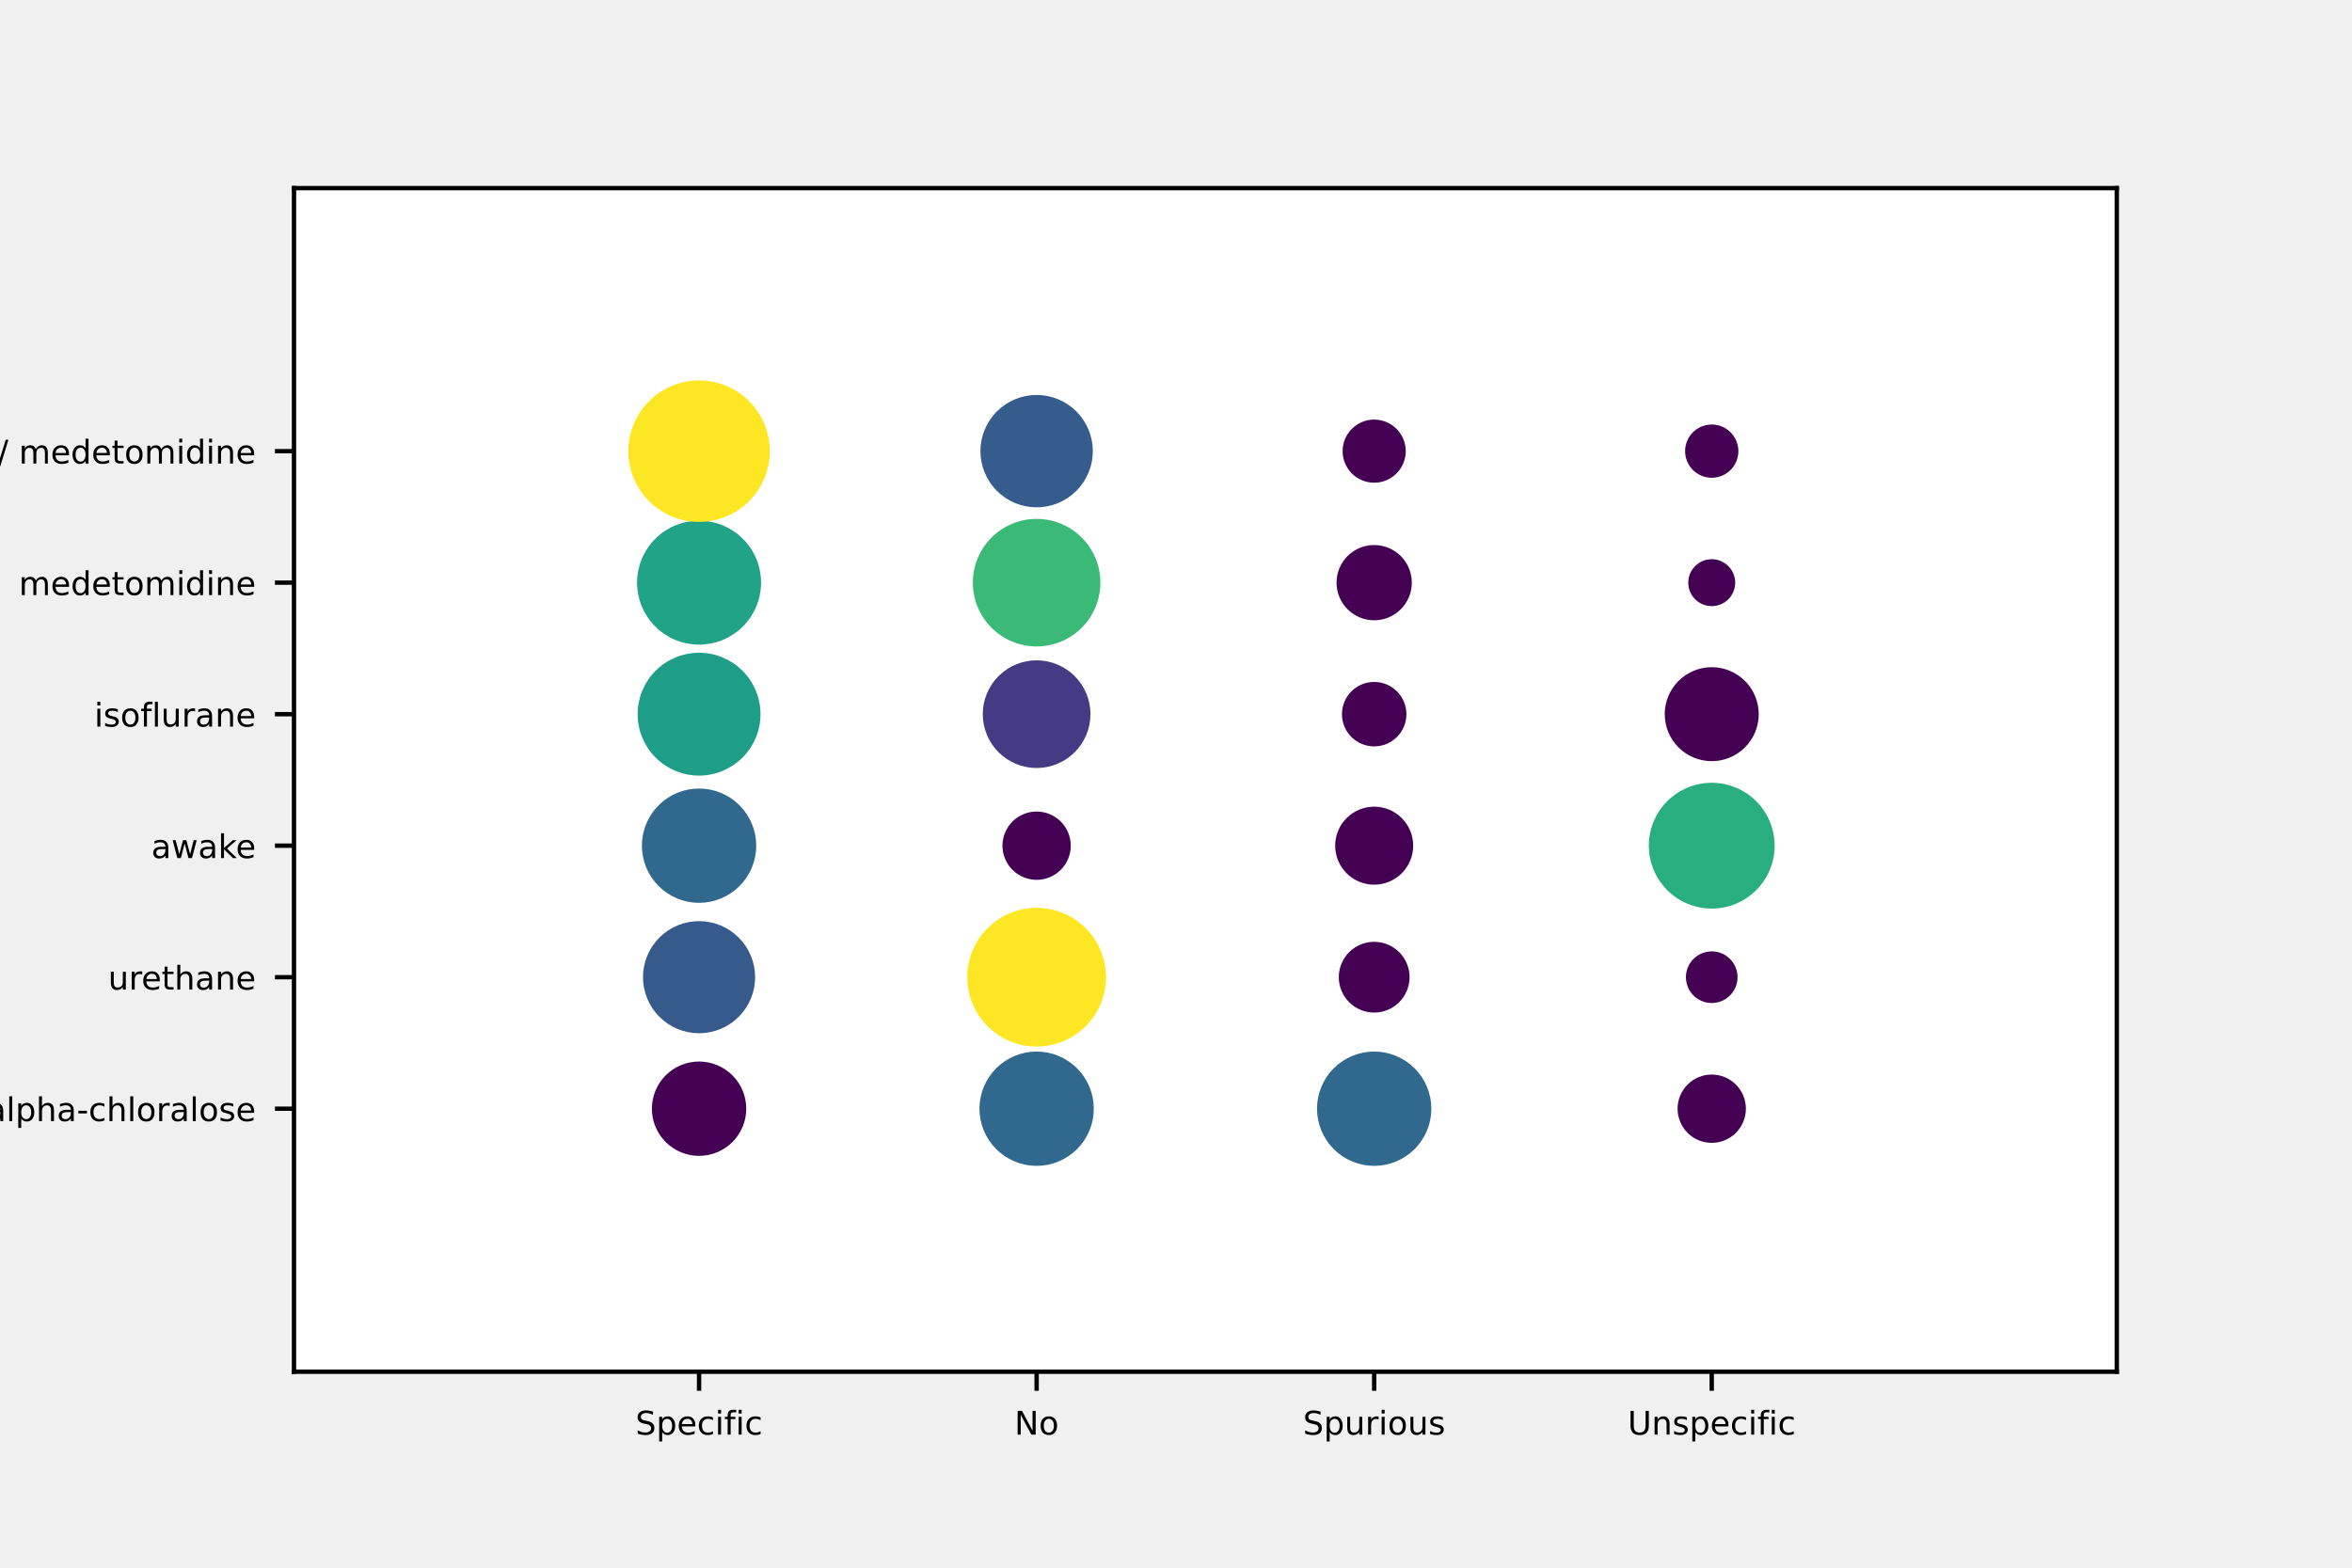
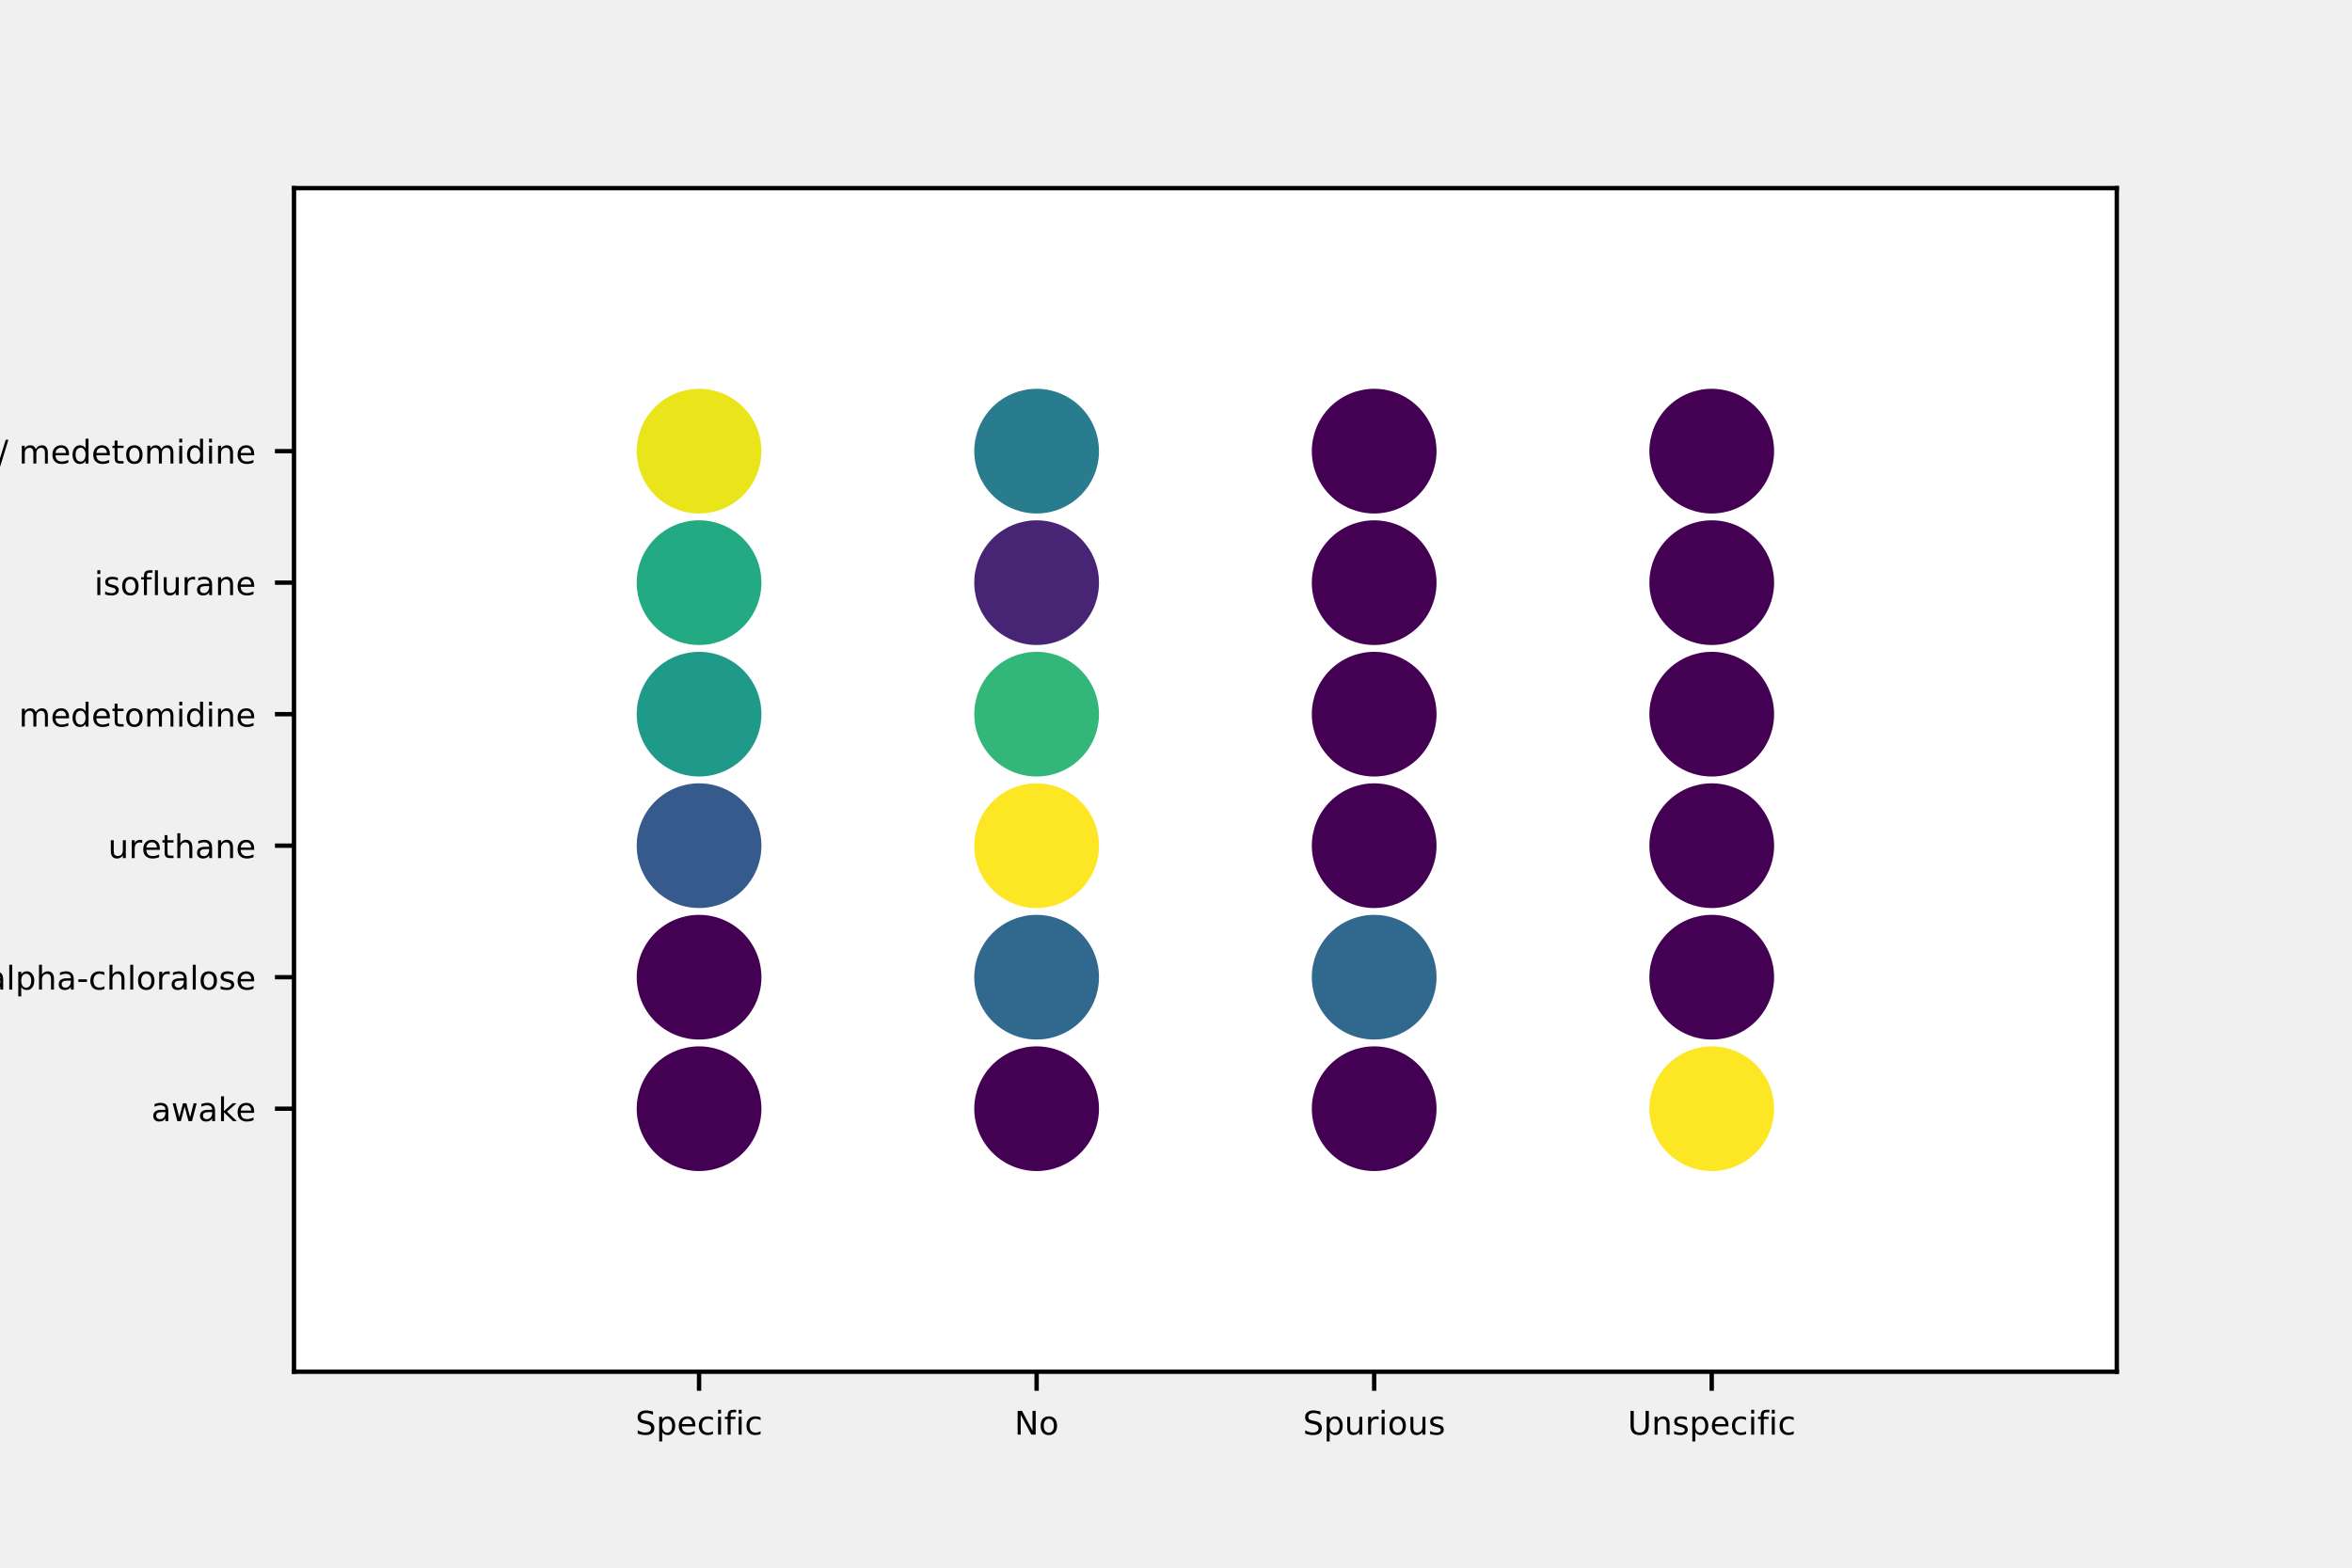
<svg xmlns="http://www.w3.org/2000/svg" xmlns:xlink="http://www.w3.org/1999/xlink" height="288pt" version="1.1" viewBox="0 0 432 288" width="432pt">
  <defs>
    <style type="text/css">*{stroke-linecap:butt;stroke-linejoin:round;}</style>
  </defs>
  <g id="figure_1">
    <g id="patch_1">
      <path d="M 0 288  L 432 288  L 432 0  L 0 0  z " style="fill:none;" />
    </g>
    <g id="axes_1">
      <g id="patch_2">
        <path d="M 54 252  L 388.8 252  L 388.8 34.56  L 54 34.56  z " style="fill:#ffffff;" />
      </g>
      <g id="PathCollection_1">
-         <path clip-path="url(#pf5cdd31352)" d="M 128.4 211.845  C 130.565 211.845 132.642 210.985 134.174 209.454  C 135.705 207.922 136.565 205.845 136.565 203.68  C 136.565 201.515 135.705 199.438 134.174 197.906  C 132.642 196.375 130.565 195.515 128.4 195.515  C 126.235 195.515 124.158 196.375 122.626 197.906  C 121.095 199.438 120.235 201.515 120.235 203.68  C 120.235 205.845 121.095 207.922 122.626 209.454  C 124.158 210.985 126.235 211.845 128.4 211.845  z " style="fill:#440154;stroke:#440154;" />
-         <path clip-path="url(#pf5cdd31352)" d="M 128.4 189.318  C 130.998 189.318 133.491 188.286 135.328 186.448  C 137.166 184.611 138.198 182.118 138.198 179.52  C 138.198 176.922 137.166 174.429 135.328 172.592  C 133.491 170.754 130.998 169.722 128.4 169.722  C 125.802 169.722 123.309 170.754 121.472 172.592  C 119.634 174.429 118.602 176.922 118.602 179.52  C 118.602 182.118 119.634 184.611 121.472 186.448  C 123.309 188.286 125.802 189.318 128.4 189.318  z " style="fill:#375a8c;stroke:#375a8c;" />
-         <path clip-path="url(#pf5cdd31352)" d="M 128.4 165.36  C 131.052 165.36 133.596 164.306 135.471 162.431  C 137.346 160.556 138.4 158.012 138.4 155.36  C 138.4 152.708 137.346 150.164 135.471 148.289  C 133.596 146.414 131.052 145.36 128.4 145.36  C 125.748 145.36 123.204 146.414 121.329 148.289  C 119.454 150.164 118.4 152.708 118.4 155.36  C 118.4 158.012 119.454 160.556 121.329 162.431  C 123.204 164.306 125.748 165.36 128.4 165.36  z " style="fill:#31688e;stroke:#31688e;" />
-         <path clip-path="url(#pf5cdd31352)" d="M 128.4 141.985  C 131.26 141.985 134.004 140.849 136.026 138.826  C 138.049 136.804 139.185 134.06 139.185 131.2  C 139.185 128.34 138.049 125.596 136.026 123.574  C 134.004 121.551 131.26 120.415 128.4 120.415  C 125.54 120.415 122.796 121.551 120.774 123.574  C 118.751 125.596 117.615 128.34 117.615 131.2  C 117.615 134.06 118.751 136.804 120.774 138.826  C 122.796 140.849 125.54 141.985 128.4 141.985  z " style="fill:#1e9d89;stroke:#1e9d89;" />
-         <path clip-path="url(#pf5cdd31352)" d="M 128.4 117.928  C 131.288 117.928 134.057 116.781 136.099 114.739  C 138.141 112.697 139.288 109.928 139.288 107.04  C 139.288 104.152 138.141 101.383 136.099 99.341  C 134.057 97.299 131.288 96.152 128.4 96.152  C 125.512 96.152 122.743 97.299 120.701 99.341  C 118.659 101.383 117.512 104.152 117.512 107.04  C 117.512 109.928 118.659 112.697 120.701 114.739  C 122.743 116.781 125.512 117.928 128.4 117.928  z " style="fill:#20a386;stroke:#20a386;" />
-         <path clip-path="url(#pf5cdd31352)" d="M 128.4 95.376  C 131.714 95.376 134.892 94.059 137.236 91.716  C 139.579 89.372 140.896 86.194 140.896 82.88  C 140.896 79.566 139.579 76.388 137.236 74.044  C 134.892 71.701 131.714 70.384 128.4 70.384  C 125.086 70.384 121.908 71.701 119.564 74.044  C 117.221 76.388 115.904 79.566 115.904 82.88  C 115.904 86.194 117.221 89.372 119.564 91.716  C 121.908 94.059 125.086 95.376 128.4 95.376  z " style="fill:#fde725;stroke:#fde725;" />
-         <path clip-path="url(#pf5cdd31352)" d="M 190.4 161.134  C 191.931 161.134 193.4 160.525 194.482 159.442  C 195.565 158.36 196.174 156.891 196.174 155.36  C 196.174 153.829 195.565 152.36 194.482 151.278  C 193.4 150.195 191.931 149.586 190.4 149.586  C 188.869 149.586 187.4 150.195 186.318 151.278  C 185.235 152.36 184.626 153.829 184.626 155.36  C 184.626 156.891 185.235 158.36 186.318 159.442  C 187.4 160.525 188.869 161.134 190.4 161.134  z " style="fill:#440154;stroke:#440154;" />
-         <path clip-path="url(#pf5cdd31352)" d="M 190.4 140.59  C 192.89 140.59 195.279 139.6 197.039 137.839  C 198.8 136.079 199.79 133.69 199.79 131.2  C 199.79 128.71 198.8 126.321 197.039 124.561  C 195.279 122.8 192.89 121.81 190.4 121.81  C 187.91 121.81 185.521 122.8 183.761 124.561  C 182 126.321 181.01 128.71 181.01 131.2  C 181.01 133.69 182 136.079 183.761 137.839  C 185.521 139.6 187.91 140.59 190.4 140.59  z " style="fill:#443b84;stroke:#443b84;" />
-         <path clip-path="url(#pf5cdd31352)" d="M 190.4 92.703  C 193.005 92.703 195.504 91.668 197.346 89.826  C 199.188 87.984 200.223 85.485 200.223 82.88  C 200.223 80.275 199.188 77.776 197.346 75.934  C 195.504 74.092 193.005 73.057 190.4 73.057  C 187.795 73.057 185.296 74.092 183.454 75.934  C 181.612 77.776 180.577 80.275 180.577 82.88  C 180.577 85.485 181.612 87.984 183.454 89.826  C 185.296 91.668 187.795 92.703 190.4 92.703  z " style="fill:#365c8d;stroke:#365c8d;" />
-         <path clip-path="url(#pf5cdd31352)" d="M 190.4 213.68  C 193.052 213.68 195.596 212.626 197.471 210.751  C 199.346 208.876 200.4 206.332 200.4 203.68  C 200.4 201.028 199.346 198.484 197.471 196.609  C 195.596 194.734 193.052 193.68 190.4 193.68  C 187.748 193.68 185.204 194.734 183.329 196.609  C 181.454 198.484 180.4 201.028 180.4 203.68  C 180.4 206.332 181.454 208.876 183.329 210.751  C 185.204 212.626 187.748 213.68 190.4 213.68  z " style="fill:#31688e;stroke:#31688e;" />
-         <path clip-path="url(#pf5cdd31352)" d="M 190.4 118.256  C 193.375 118.256 196.228 117.075 198.331 114.971  C 200.435 112.868 201.616 110.015 201.616 107.04  C 201.616 104.065 200.435 101.212 198.331 99.109  C 196.228 97.005 193.375 95.824 190.4 95.824  C 187.425 95.824 184.572 97.005 182.469 99.109  C 180.365 101.212 179.184 104.065 179.184 107.04  C 179.184 110.015 180.365 112.868 182.469 114.971  C 184.572 117.075 187.425 118.256 190.4 118.256  z " style="fill:#3aba76;stroke:#3aba76;" />
-         <path clip-path="url(#pf5cdd31352)" d="M 190.4 191.767  C 193.648 191.767 196.764 190.477 199.06 188.18  C 201.357 185.884 202.647 182.768 202.647 179.52  C 202.647 176.272 201.357 173.156 199.06 170.86  C 196.764 168.563 193.648 167.273 190.4 167.273  C 187.152 167.273 184.036 168.563 181.74 170.86  C 179.443 173.156 178.153 176.272 178.153 179.52  C 178.153 182.768 179.443 185.884 181.74 188.18  C 184.036 190.477 187.152 191.767 190.4 191.767  z " style="fill:#fde725;stroke:#fde725;" />
-         <path clip-path="url(#pf5cdd31352)" d="M 252.4 88.178  C 253.805 88.178 255.153 87.62 256.146 86.626  C 257.14 85.633 257.698 84.285 257.698 82.88  C 257.698 81.475 257.14 80.127 256.146 79.134  C 255.153 78.14 253.805 77.582 252.4 77.582  C 250.995 77.582 249.647 78.14 248.654 79.134  C 247.66 80.127 247.102 81.475 247.102 82.88  C 247.102 84.285 247.66 85.633 248.654 86.626  C 249.647 87.62 250.995 88.178 252.4 88.178  z " style="fill:#440154;stroke:#440154;" />
-         <path clip-path="url(#pf5cdd31352)" d="M 252.4 136.621  C 253.838 136.621 255.217 136.05 256.233 135.033  C 257.25 134.017 257.821 132.638 257.821 131.2  C 257.821 129.762 257.25 128.383 256.233 127.367  C 255.217 126.35 253.838 125.779 252.4 125.779  C 250.962 125.779 249.583 126.35 248.567 127.367  C 247.55 128.383 246.979 129.762 246.979 131.2  C 246.979 132.638 247.55 134.017 248.567 135.033  C 249.583 136.05 250.962 136.621 252.4 136.621  z " style="fill:#440154;stroke:#440154;" />
-         <path clip-path="url(#pf5cdd31352)" d="M 252.4 185.52  C 253.991 185.52 255.517 184.888 256.643 183.763  C 257.768 182.637 258.4 181.111 258.4 179.52  C 258.4 177.929 257.768 176.403 256.643 175.277  C 255.517 174.152 253.991 173.52 252.4 173.52  C 250.809 173.52 249.283 174.152 248.157 175.277  C 247.032 176.403 246.4 177.929 246.4 179.52  C 246.4 181.111 247.032 182.637 248.157 183.763  C 249.283 184.888 250.809 185.52 252.4 185.52  z " style="fill:#440154;stroke:#440154;" />
-         <path clip-path="url(#pf5cdd31352)" d="M 252.4 113.453  C 254.101 113.453 255.732 112.777 256.935 111.575  C 258.137 110.372 258.813 108.741 258.813 107.04  C 258.813 105.339 258.137 103.708 256.935 102.505  C 255.732 101.303 254.101 100.627 252.4 100.627  C 250.699 100.627 249.068 101.303 247.865 102.505  C 246.663 103.708 245.987 105.339 245.987 107.04  C 245.987 108.741 246.663 110.372 247.865 111.575  C 249.068 112.777 250.699 113.453 252.4 113.453  z " style="fill:#440154;stroke:#440154;" />
-         <path clip-path="url(#pf5cdd31352)" d="M 252.4 162.027  C 254.168 162.027 255.864 161.324 257.114 160.074  C 258.364 158.824 259.067 157.128 259.067 155.36  C 259.067 153.592 258.364 151.896 257.114 150.646  C 255.864 149.396 254.168 148.693 252.4 148.693  C 250.632 148.693 248.936 149.396 247.686 150.646  C 246.436 151.896 245.733 153.592 245.733 155.36  C 245.733 157.128 246.436 158.824 247.686 160.074  C 248.936 161.324 250.632 162.027 252.4 162.027  z " style="fill:#440154;stroke:#440154;" />
-         <path clip-path="url(#pf5cdd31352)" d="M 252.4 213.68  C 255.052 213.68 257.596 212.626 259.471 210.751  C 261.346 208.876 262.4 206.332 262.4 203.68  C 262.4 201.028 261.346 198.484 259.471 196.609  C 257.596 194.734 255.052 193.68 252.4 193.68  C 249.748 193.68 247.204 194.734 245.329 196.609  C 243.454 198.484 242.4 201.028 242.4 203.68  C 242.4 206.332 243.454 208.876 245.329 210.751  C 247.204 212.626 249.748 213.68 252.4 213.68  z " style="fill:#31688e;stroke:#31688e;" />
-         <path clip-path="url(#pf5cdd31352)" d="M 314.4 110.85  C 315.41 110.85 316.38 110.449 317.094 109.734  C 317.809 109.02 318.21 108.05 318.21 107.04  C 318.21 106.03 317.809 105.06 317.094 104.346  C 316.38 103.631 315.41 103.23 314.4 103.23  C 313.39 103.23 312.42 103.631 311.706 104.346  C 310.991 105.06 310.59 106.03 310.59 107.04  C 310.59 108.05 310.991 109.02 311.706 109.734  C 312.42 110.449 313.39 110.85 314.4 110.85  z " style="fill:#440154;stroke:#440154;" />
-         <path clip-path="url(#pf5cdd31352)" d="M 314.4 183.763  C 315.525 183.763 316.604 183.316 317.4 182.52  C 318.196 181.724 318.643 180.645 318.643 179.52  C 318.643 178.395 318.196 177.316 317.4 176.52  C 316.604 175.724 315.525 175.277 314.4 175.277  C 313.275 175.277 312.196 175.724 311.4 176.52  C 310.604 177.316 310.157 178.395 310.157 179.52  C 310.157 180.645 310.604 181.724 311.4 182.52  C 312.196 183.316 313.275 183.763 314.4 183.763  z " style="fill:#440154;stroke:#440154;" />
-         <path clip-path="url(#pf5cdd31352)" d="M 314.4 87.273  C 315.565 87.273 316.683 86.81 317.506 85.986  C 318.33 85.163 318.793 84.045 318.793 82.88  C 318.793 81.715 318.33 80.597 317.506 79.774  C 316.683 78.95 315.565 78.487 314.4 78.487  C 313.235 78.487 312.117 78.95 311.294 79.774  C 310.47 80.597 310.007 81.715 310.007 82.88  C 310.007 84.045 310.47 85.163 311.294 85.986  C 312.117 86.81 313.235 87.273 314.4 87.273  z " style="fill:#440154;stroke:#440154;" />
-         <path clip-path="url(#pf5cdd31352)" d="M 314.4 209.454  C 315.931 209.454 317.4 208.845 318.482 207.762  C 319.565 206.68 320.174 205.211 320.174 203.68  C 320.174 202.149 319.565 200.68 318.482 199.598  C 317.4 198.515 315.931 197.906 314.4 197.906  C 312.869 197.906 311.4 198.515 310.318 199.598  C 309.235 200.68 308.626 202.149 308.626 203.68  C 308.626 205.211 309.235 206.68 310.318 207.762  C 311.4 208.845 312.869 209.454 314.4 209.454  z " style="fill:#440154;stroke:#440154;" />
-         <path clip-path="url(#pf5cdd31352)" d="M 314.4 139.332  C 316.557 139.332 318.625 138.475 320.15 136.95  C 321.675 135.425 322.532 133.357 322.532 131.2  C 322.532 129.043 321.675 126.975 320.15 125.45  C 318.625 123.925 316.557 123.068 314.4 123.068  C 312.243 123.068 310.175 123.925 308.65 125.45  C 307.125 126.975 306.268 129.043 306.268 131.2  C 306.268 133.357 307.125 135.425 308.65 136.95  C 310.175 138.475 312.243 139.332 314.4 139.332  z " style="fill:#440154;stroke:#440154;" />
-         <path clip-path="url(#pf5cdd31352)" d="M 314.4 166.415  C 317.332 166.415 320.144 165.251 322.217 163.177  C 324.291 161.104 325.455 158.292 325.455 155.36  C 325.455 152.428 324.291 149.616 322.217 147.543  C 320.144 145.469 317.332 144.305 314.4 144.305  C 311.468 144.305 308.656 145.469 306.583 147.543  C 304.509 149.616 303.345 152.428 303.345 155.36  C 303.345 158.292 304.509 161.104 306.583 163.177  C 308.656 165.251 311.468 166.415 314.4 166.415  z " style="fill:#29af7f;stroke:#29af7f;" />
+         <defs>
+           <path d="M 0 10.954  C 2.905 10.954 5.692 9.8 7.746 7.746  C 9.8 5.692 10.954 2.905 10.954 -0  C 10.954 -2.905 9.8 -5.692 7.746 -7.746  C 5.692 -9.8 2.905 -10.954 0 -10.954  C -2.905 -10.954 -5.692 -9.8 -7.746 -7.746  C -9.8 -5.692 -10.954 -2.905 -10.954 0  C -10.954 2.905 -9.8 5.692 -7.746 7.746  C -5.692 9.8 -2.905 10.954 0 10.954  z " id="C0_0_798bda8ed3" />
+         </defs>
+         <g clip-path="url(#p29a6780171)">
+           <use style="fill:#440154;stroke:#440154;" x="128.4" xlink:href="#C0_0_798bda8ed3" y="203.68" />
+         </g>
+         <g clip-path="url(#p29a6780171)">
+           <use style="fill:#440154;stroke:#440154;" x="128.4" xlink:href="#C0_0_798bda8ed3" y="179.52" />
+         </g>
+         <g clip-path="url(#p29a6780171)">
+           <use style="fill:#375a8c;stroke:#375a8c;" x="128.4" xlink:href="#C0_0_798bda8ed3" y="155.36" />
+         </g>
+         <g clip-path="url(#p29a6780171)">
+           <use style="fill:#1f9a8a;stroke:#1f9a8a;" x="128.4" xlink:href="#C0_0_798bda8ed3" y="131.2" />
+         </g>
+         <g clip-path="url(#p29a6780171)">
+           <use style="fill:#24aa83;stroke:#24aa83;" x="128.4" xlink:href="#C0_0_798bda8ed3" y="107.04" />
+         </g>
+         <g clip-path="url(#p29a6780171)">
+           <use style="fill:#eae51a;stroke:#eae51a;" x="128.4" xlink:href="#C0_0_798bda8ed3" y="82.88" />
+         </g>
+         <g clip-path="url(#p29a6780171)">
+           <use style="fill:#440154;stroke:#440154;" x="190.4" xlink:href="#C0_0_798bda8ed3" y="203.68" />
+         </g>
+         <g clip-path="url(#p29a6780171)">
+           <use style="fill:#482475;stroke:#482475;" x="190.4" xlink:href="#C0_0_798bda8ed3" y="107.04" />
+         </g>
+         <g clip-path="url(#p29a6780171)">
+           <use style="fill:#31688e;stroke:#31688e;" x="190.4" xlink:href="#C0_0_798bda8ed3" y="179.52" />
+         </g>
+         <g clip-path="url(#p29a6780171)">
+           <use style="fill:#297b8e;stroke:#297b8e;" x="190.4" xlink:href="#C0_0_798bda8ed3" y="82.88" />
+         </g>
+         <g clip-path="url(#p29a6780171)">
+           <use style="fill:#32b67a;stroke:#32b67a;" x="190.4" xlink:href="#C0_0_798bda8ed3" y="131.2" />
+         </g>
+         <g clip-path="url(#p29a6780171)">
+           <use style="fill:#fde725;stroke:#fde725;" x="190.4" xlink:href="#C0_0_798bda8ed3" y="155.36" />
+         </g>
+         <g clip-path="url(#p29a6780171)">
+           <use style="fill:#440154;stroke:#440154;" x="252.4" xlink:href="#C0_0_798bda8ed3" y="82.88" />
+         </g>
+         <g clip-path="url(#p29a6780171)">
+           <use style="fill:#440154;stroke:#440154;" x="252.4" xlink:href="#C0_0_798bda8ed3" y="203.68" />
+         </g>
+         <g clip-path="url(#p29a6780171)">
+           <use style="fill:#440154;stroke:#440154;" x="252.4" xlink:href="#C0_0_798bda8ed3" y="107.04" />
+         </g>
+         <g clip-path="url(#p29a6780171)">
+           <use style="fill:#440154;stroke:#440154;" x="252.4" xlink:href="#C0_0_798bda8ed3" y="155.36" />
+         </g>
+         <g clip-path="url(#p29a6780171)">
+           <use style="fill:#440154;stroke:#440154;" x="252.4" xlink:href="#C0_0_798bda8ed3" y="131.2" />
+         </g>
+         <g clip-path="url(#p29a6780171)">
+           <use style="fill:#31688e;stroke:#31688e;" x="252.4" xlink:href="#C0_0_798bda8ed3" y="179.52" />
+         </g>
+         <g clip-path="url(#p29a6780171)">
+           <use style="fill:#440154;stroke:#440154;" x="314.4" xlink:href="#C0_0_798bda8ed3" y="82.88" />
+         </g>
+         <g clip-path="url(#p29a6780171)">
+           <use style="fill:#440154;stroke:#440154;" x="314.4" xlink:href="#C0_0_798bda8ed3" y="131.2" />
+         </g>
+         <g clip-path="url(#p29a6780171)">
+           <use style="fill:#440154;stroke:#440154;" x="314.4" xlink:href="#C0_0_798bda8ed3" y="155.36" />
+         </g>
+         <g clip-path="url(#p29a6780171)">
+           <use style="fill:#440154;stroke:#440154;" x="314.4" xlink:href="#C0_0_798bda8ed3" y="179.52" />
+         </g>
+         <g clip-path="url(#p29a6780171)">
+           <use style="fill:#440154;stroke:#440154;" x="314.4" xlink:href="#C0_0_798bda8ed3" y="107.04" />
+         </g>
+         <g clip-path="url(#p29a6780171)">
+           <use style="fill:#fde725;stroke:#fde725;" x="314.4" xlink:href="#C0_0_798bda8ed3" y="203.68" />
+         </g>
      </g>
      <g id="matplotlib.axis_1">
        <g id="xtick_1">
          <g id="line2d_1">
            <defs>
-               <path d="M 0 0  L 0 3.5  " id="mfd8c682f5e" style="stroke:#000000;stroke-width:0.8;" />
+               <path d="M 0 0  L 0 3.5  " id="m8b58cbe28a" style="stroke:#000000;stroke-width:0.8;" />
            </defs>
            <g>
-               <use style="stroke:#000000;stroke-width:0.8;" x="128.4" xlink:href="#mfd8c682f5e" y="252" />
+               <use style="stroke:#000000;stroke-width:0.8;" x="128.4" xlink:href="#m8b58cbe28a" y="252" />
            </g>
          </g>
          <g id="text_1">
            <text style="font-family:DejaVu Sans;font-size:6px;font-stretch:normal;font-style:normal;font-weight:normal;text-anchor:middle;" transform="rotate(-0, 128.4, 263.5591)" x="128.4" y="263.559">Specific</text>
          </g>
        </g>
        <g id="xtick_2">
          <g id="line2d_2">
            <g>
-               <use style="stroke:#000000;stroke-width:0.8;" x="190.4" xlink:href="#mfd8c682f5e" y="252" />
+               <use style="stroke:#000000;stroke-width:0.8;" x="190.4" xlink:href="#m8b58cbe28a" y="252" />
            </g>
          </g>
          <g id="text_2">
            <text style="font-family:DejaVu Sans;font-size:6px;font-stretch:normal;font-style:normal;font-weight:normal;text-anchor:middle;" transform="rotate(-0, 190.4, 263.5591)" x="190.4" y="263.559">No</text>
          </g>
        </g>
        <g id="xtick_3">
          <g id="line2d_3">
            <g>
-               <use style="stroke:#000000;stroke-width:0.8;" x="252.4" xlink:href="#mfd8c682f5e" y="252" />
+               <use style="stroke:#000000;stroke-width:0.8;" x="252.4" xlink:href="#m8b58cbe28a" y="252" />
            </g>
          </g>
          <g id="text_3">
            <text style="font-family:DejaVu Sans;font-size:6px;font-stretch:normal;font-style:normal;font-weight:normal;text-anchor:middle;" transform="rotate(-0, 252.4, 263.5591)" x="252.4" y="263.559">Spurious</text>
          </g>
        </g>
        <g id="xtick_4">
          <g id="line2d_4">
            <g>
-               <use style="stroke:#000000;stroke-width:0.8;" x="314.4" xlink:href="#mfd8c682f5e" y="252" />
+               <use style="stroke:#000000;stroke-width:0.8;" x="314.4" xlink:href="#m8b58cbe28a" y="252" />
            </g>
          </g>
          <g id="text_4">
            <text style="font-family:DejaVu Sans;font-size:6px;font-stretch:normal;font-style:normal;font-weight:normal;text-anchor:middle;" transform="rotate(-0, 314.4, 263.5591)" x="314.4" y="263.559">Unspecific</text>
          </g>
        </g>
      </g>
      <g id="matplotlib.axis_2">
        <g id="ytick_1">
          <g id="line2d_5">
            <defs>
-               <path d="M 0 0  L -3.5 0  " id="m209908cec9" style="stroke:#000000;stroke-width:0.8;" />
+               <path d="M 0 0  L -3.5 0  " id="mbe6c7ad653" style="stroke:#000000;stroke-width:0.8;" />
            </defs>
            <g>
-               <use style="stroke:#000000;stroke-width:0.8;" x="54" xlink:href="#m209908cec9" y="203.68" />
+               <use style="stroke:#000000;stroke-width:0.8;" x="54" xlink:href="#mbe6c7ad653" y="203.68" />
            </g>
          </g>
          <g id="text_5">
-             <text style="font-family:DejaVu Sans;font-size:6px;font-stretch:normal;font-style:normal;font-weight:normal;text-anchor:end;" transform="rotate(-0, 47, 205.9595)" x="47" y="205.96">alpha-chloralose</text>
+             <text style="font-family:DejaVu Sans;font-size:6px;font-stretch:normal;font-style:normal;font-weight:normal;text-anchor:end;" transform="rotate(-0, 47, 205.9595)" x="47" y="205.96">awake</text>
          </g>
        </g>
        <g id="ytick_2">
          <g id="line2d_6">
            <g>
-               <use style="stroke:#000000;stroke-width:0.8;" x="54" xlink:href="#m209908cec9" y="179.52" />
+               <use style="stroke:#000000;stroke-width:0.8;" x="54" xlink:href="#mbe6c7ad653" y="179.52" />
            </g>
          </g>
          <g id="text_6">
-             <text style="font-family:DejaVu Sans;font-size:6px;font-stretch:normal;font-style:normal;font-weight:normal;text-anchor:end;" transform="rotate(-0, 47, 181.7995)" x="47" y="181.8">urethane</text>
+             <text style="font-family:DejaVu Sans;font-size:6px;font-stretch:normal;font-style:normal;font-weight:normal;text-anchor:end;" transform="rotate(-0, 47, 181.7995)" x="47" y="181.8">alpha-chloralose</text>
          </g>
        </g>
        <g id="ytick_3">
          <g id="line2d_7">
            <g>
-               <use style="stroke:#000000;stroke-width:0.8;" x="54" xlink:href="#m209908cec9" y="155.36" />
+               <use style="stroke:#000000;stroke-width:0.8;" x="54" xlink:href="#mbe6c7ad653" y="155.36" />
            </g>
          </g>
          <g id="text_7">
-             <text style="font-family:DejaVu Sans;font-size:6px;font-stretch:normal;font-style:normal;font-weight:normal;text-anchor:end;" transform="rotate(-0, 47, 157.6395)" x="47" y="157.64">awake</text>
+             <text style="font-family:DejaVu Sans;font-size:6px;font-stretch:normal;font-style:normal;font-weight:normal;text-anchor:end;" transform="rotate(-0, 47, 157.6395)" x="47" y="157.64">urethane</text>
          </g>
        </g>
        <g id="ytick_4">
          <g id="line2d_8">
            <g>
-               <use style="stroke:#000000;stroke-width:0.8;" x="54" xlink:href="#m209908cec9" y="131.2" />
+               <use style="stroke:#000000;stroke-width:0.8;" x="54" xlink:href="#mbe6c7ad653" y="131.2" />
            </g>
          </g>
          <g id="text_8">
-             <text style="font-family:DejaVu Sans;font-size:6px;font-stretch:normal;font-style:normal;font-weight:normal;text-anchor:end;" transform="rotate(-0, 47, 133.4795)" x="47" y="133.48">isoflurane</text>
+             <text style="font-family:DejaVu Sans;font-size:6px;font-stretch:normal;font-style:normal;font-weight:normal;text-anchor:end;" transform="rotate(-0, 47, 133.4795)" x="47" y="133.48">medetomidine</text>
          </g>
        </g>
        <g id="ytick_5">
          <g id="line2d_9">
            <g>
-               <use style="stroke:#000000;stroke-width:0.8;" x="54" xlink:href="#m209908cec9" y="107.04" />
+               <use style="stroke:#000000;stroke-width:0.8;" x="54" xlink:href="#mbe6c7ad653" y="107.04" />
            </g>
          </g>
          <g id="text_9">
-             <text style="font-family:DejaVu Sans;font-size:6px;font-stretch:normal;font-style:normal;font-weight:normal;text-anchor:end;" transform="rotate(-0, 47, 109.3195)" x="47" y="109.32">medetomidine</text>
+             <text style="font-family:DejaVu Sans;font-size:6px;font-stretch:normal;font-style:normal;font-weight:normal;text-anchor:end;" transform="rotate(-0, 47, 109.3195)" x="47" y="109.32">isoflurane</text>
          </g>
        </g>
        <g id="ytick_6">
          <g id="line2d_10">
            <g>
-               <use style="stroke:#000000;stroke-width:0.8;" x="54" xlink:href="#m209908cec9" y="82.88" />
+               <use style="stroke:#000000;stroke-width:0.8;" x="54" xlink:href="#mbe6c7ad653" y="82.88" />
            </g>
          </g>
          <g id="text_10">
            <text style="font-family:DejaVu Sans;font-size:6px;font-stretch:normal;font-style:normal;font-weight:normal;text-anchor:end;" transform="rotate(-0, 47, 85.15953)" x="47" y="85.16">isoflurane / medetomidine</text>
          </g>
        </g>
      </g>
      <g id="patch_3">
        <path d="M 54 252  L 54 34.56  " style="fill:none;stroke:#000000;stroke-linecap:square;stroke-linejoin:miter;stroke-width:0.8;" />
      </g>
      <g id="patch_4">
        <path d="M 388.8 252  L 388.8 34.56  " style="fill:none;stroke:#000000;stroke-linecap:square;stroke-linejoin:miter;stroke-width:0.8;" />
      </g>
      <g id="patch_5">
        <path d="M 54 252  L 388.8 252  " style="fill:none;stroke:#000000;stroke-linecap:square;stroke-linejoin:miter;stroke-width:0.8;" />
      </g>
      <g id="patch_6">
        <path d="M 54 34.56  L 388.8 34.56  " style="fill:none;stroke:#000000;stroke-linecap:square;stroke-linejoin:miter;stroke-width:0.8;" />
      </g>
    </g>
  </g>
  <defs>
-     <clipPath id="pf5cdd31352">
+     <clipPath id="p29a6780171">
      <rect height="217.44" width="334.8" x="54" y="34.56" />
    </clipPath>
  </defs>
</svg>
